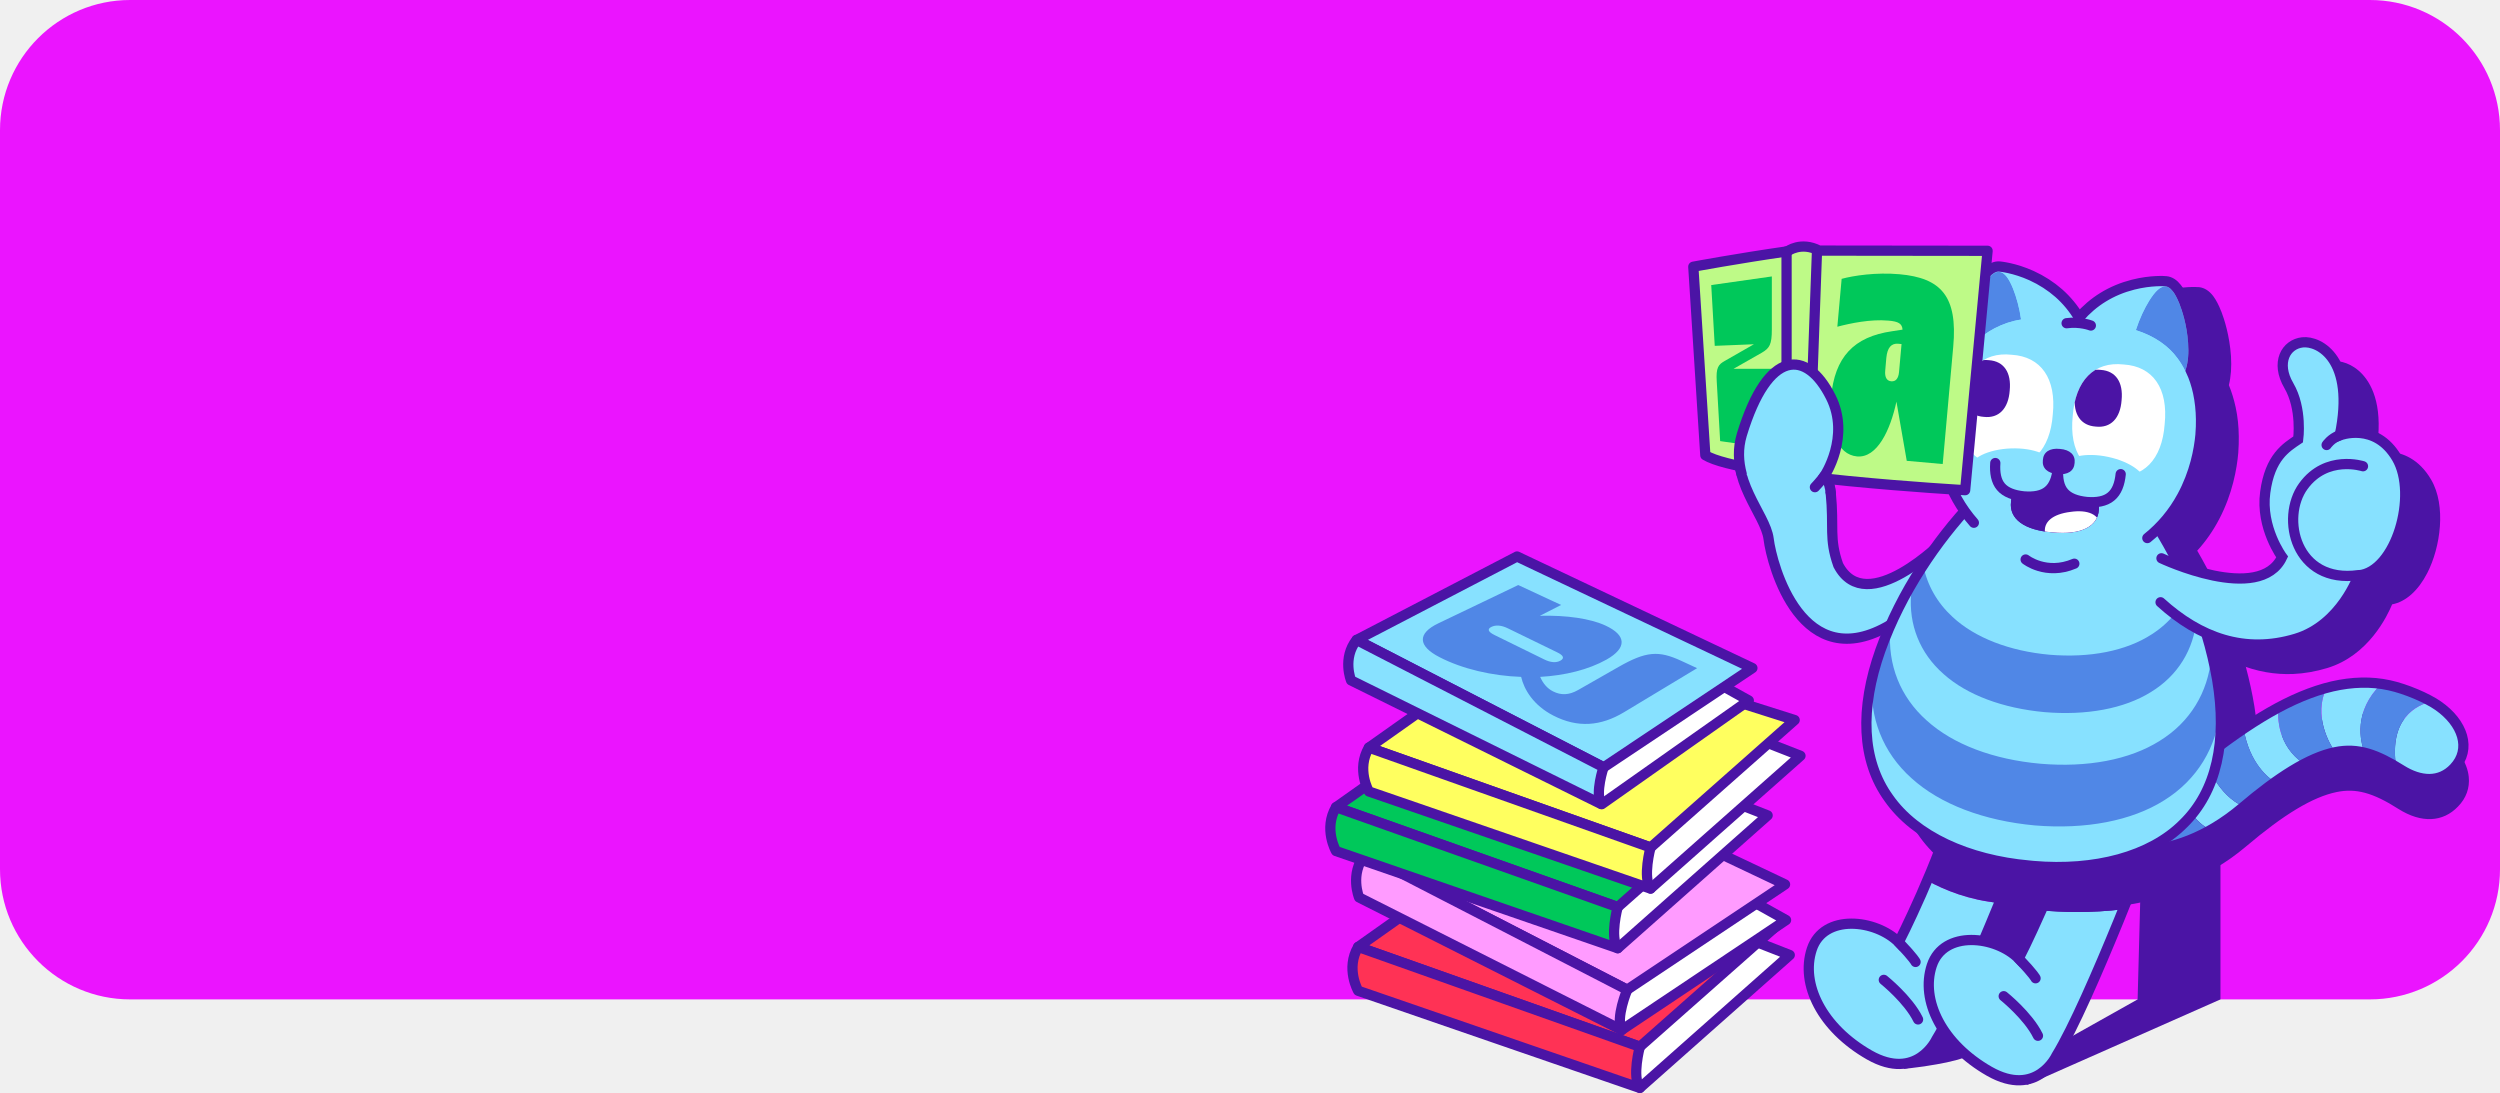
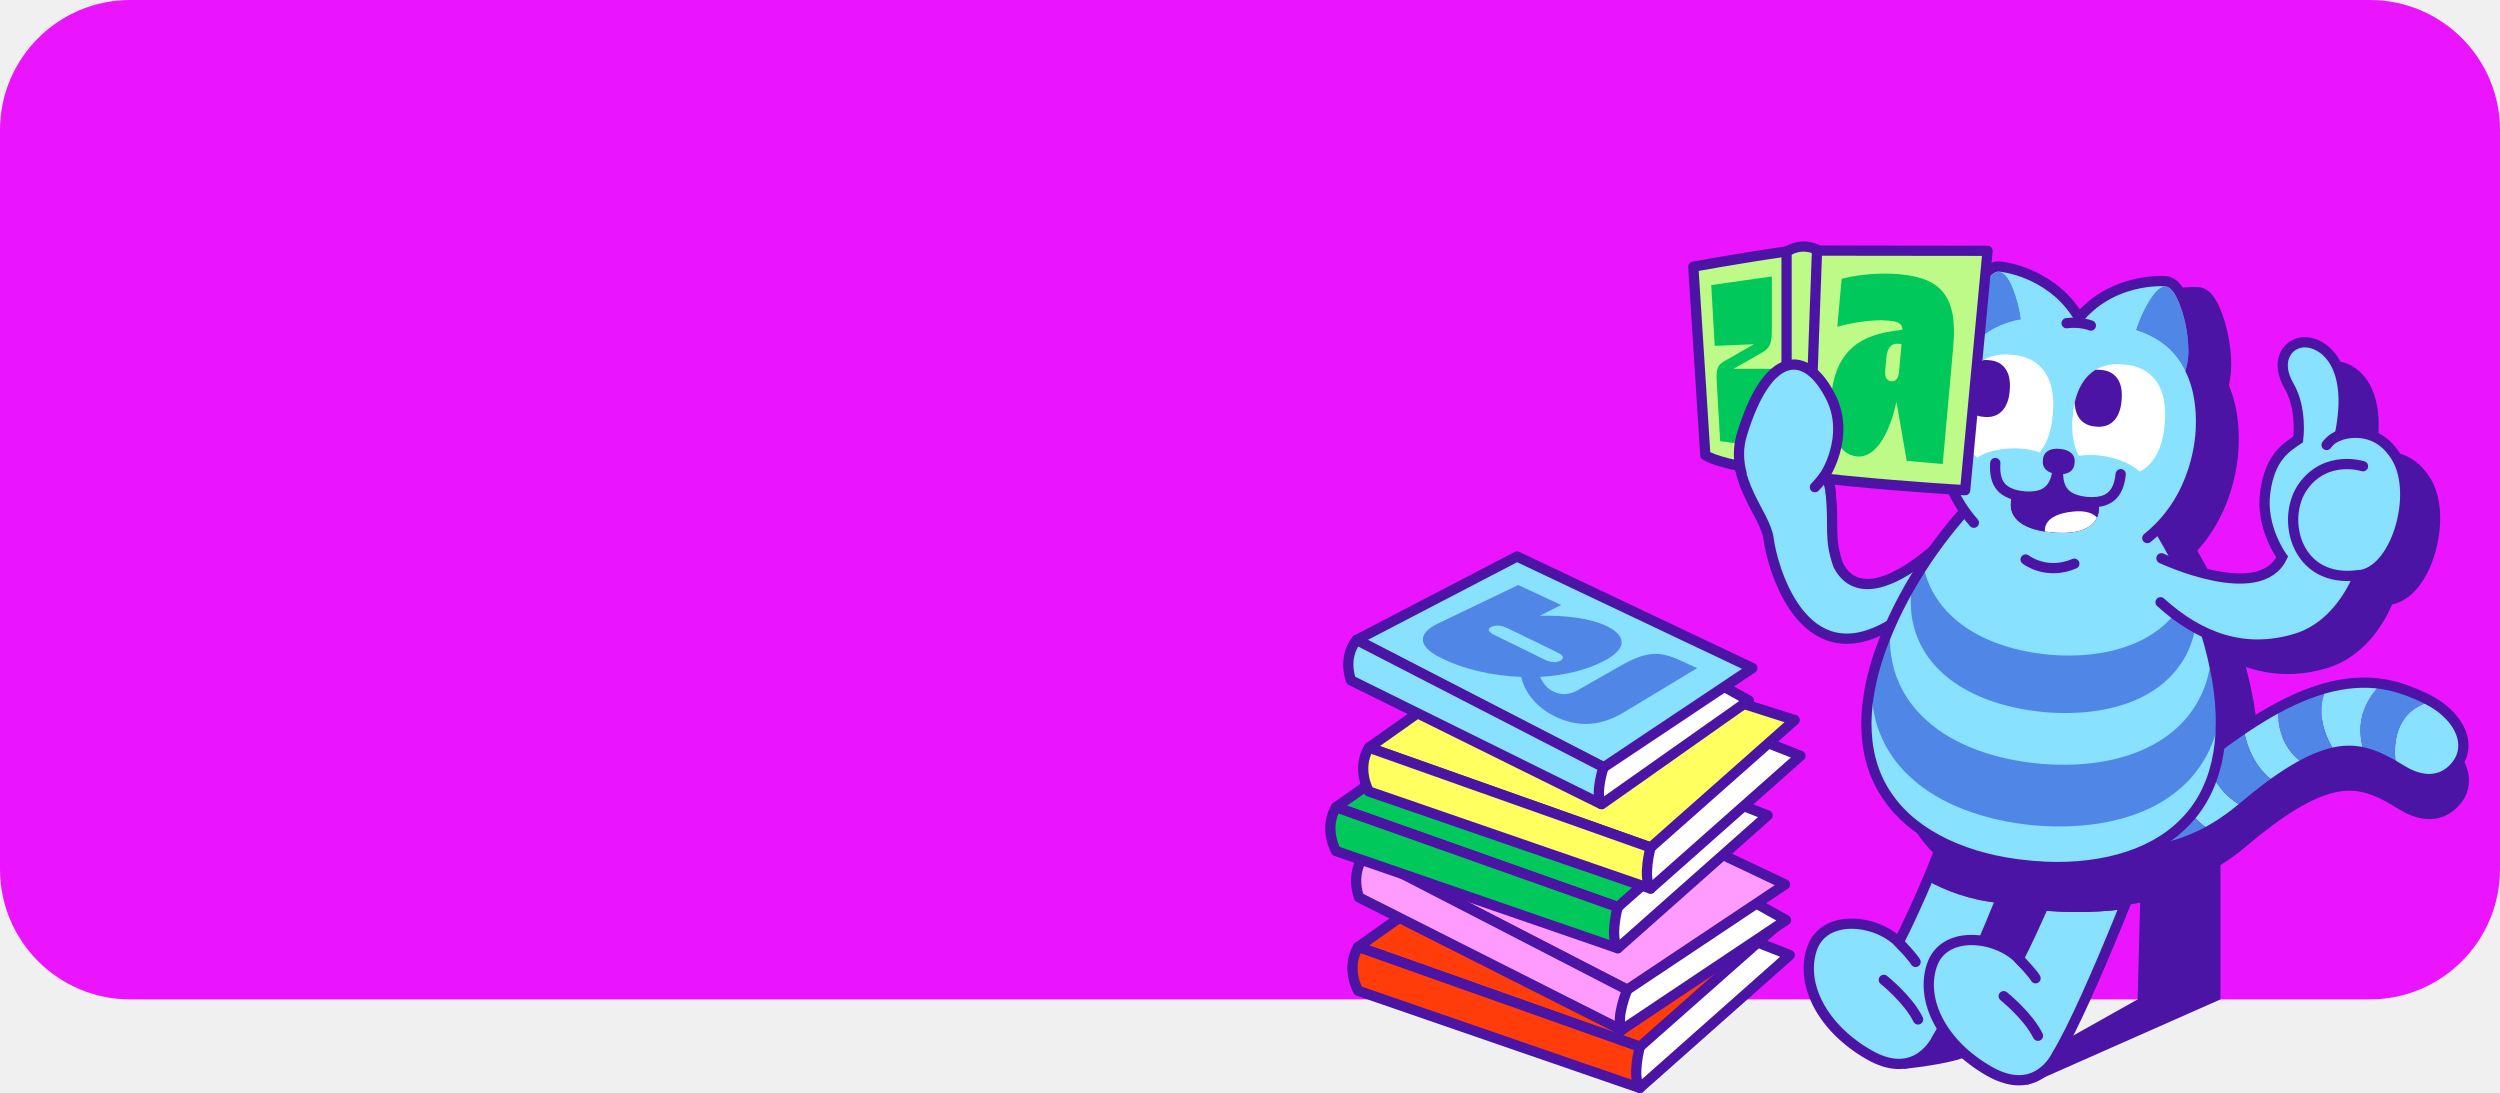
<svg xmlns="http://www.w3.org/2000/svg" xmlns:xlink="http://www.w3.org/1999/xlink" version="1.1" id="Layer_1" x="0px" y="0px" viewBox="0 0 2496 1091.2" style="enable-background:new 0 0 2496 1091.2;" xml:space="preserve">
  <style type="text/css">
	.st0{fill:#EB14FF;}
	.st1{fill:#87E1FF;stroke:#4B14A5;stroke-width:10.222;stroke-linecap:round;stroke-miterlimit:10;}
	.st2{fill:#4B14A5;}
	.st3{fill:#87E1FF;}
	.st4{fill:none;stroke:#4B14A5;stroke-width:10.222;stroke-linecap:round;stroke-miterlimit:10;}
	.st5{fill:#A3BDE5;stroke:#4B14A5;stroke-width:10.222;stroke-linecap:round;stroke-miterlimit:10;}
	.st6{fill:#5087E6;}
	.st7{fill:none;stroke:#4B14A5;stroke-width:10.222;stroke-linecap:round;stroke-linejoin:round;stroke-miterlimit:10;}
	.st8{fill:none;stroke:#4B14A5;stroke-width:10.222;stroke-linecap:round;stroke-miterlimit:10;}
	.st9{fill:none;stroke:#004F72;stroke-width:11.197;stroke-linecap:round;stroke-miterlimit:10;}
	.st10{fill:#4614A5;}
	.st11{clip-path:url(#SVGID_3_);fill:#FFFFFF;}
	.st12{fill:#FFFFFF;}
	.st13{clip-path:url(#SVGID_5_);fill:#4B14A5;}
	.st14{clip-path:url(#SVGID_7_);fill:#4B14A5;}
	.st15{fill:#87E1FF;stroke:#4B14A5;stroke-width:10.222;stroke-linecap:round;stroke-miterlimit:10;}
	.st16{fill:#87E1FF;stroke:#4B14A5;stroke-width:10.222;stroke-linecap:round;stroke-linejoin:round;stroke-miterlimit:10;}
	.st17{fill:#BEFA87;stroke:#4B14A5;stroke-width:10.222;stroke-linecap:round;stroke-linejoin:round;stroke-miterlimit:10;}
	.st18{fill:none;stroke:#4B14A5;stroke-width:10.222;stroke-linecap:round;stroke-linejoin:round;stroke-miterlimit:10;}
	.st19{fill:#00C85A;}
	.st20{fill:#FFFFFF;stroke:#4B14A5;stroke-width:10.222;stroke-linecap:round;stroke-linejoin:round;stroke-miterlimit:10;}
- 	.st21{fill:#FF3255;stroke:#4B14A5;stroke-width:10.222;stroke-linecap:round;stroke-linejoin:round;stroke-miterlimit:10;}
+ 	.st21{fill:#FF3C0A;stroke:#4B14A5;stroke-width:10.222;stroke-linecap:round;stroke-linejoin:round;stroke-miterlimit:10;}
	.st22{fill:#FF9BFF;stroke:#4B14A5;stroke-width:10.222;stroke-linecap:round;stroke-linejoin:round;stroke-miterlimit:10;}
	.st23{fill:#00C85A;stroke:#4B14A5;stroke-width:10.222;stroke-linecap:round;stroke-linejoin:round;stroke-miterlimit:10;}
	.st24{fill:#FFFF5F;stroke:#4B14A5;stroke-width:10.222;stroke-linecap:round;stroke-linejoin:round;stroke-miterlimit:10;}
	.st25{fill:#87E1FF;stroke:#4B14A5;stroke-width:10.222;stroke-linecap:round;stroke-linejoin:round;stroke-miterlimit:10;}
	.st26{fill:#87DCFF;stroke:#4B14A5;stroke-width:10.222;stroke-linecap:round;stroke-miterlimit:10;}
</style>
  <path class="st0" d="M2366,997.8H130c-71.8,0-130-58.2-130-130V130C0,58.2,58.2,0,130,0h2236c71.8,0,130,58.2,130,130v737.8  C2496,939.6,2437.8,997.8,2366,997.8z" />
  <g>
    <path class="st1" d="M1941.1,539.4c0,0-77.6,78.8-105.8,24.8c-9.5-27-4-37.1-7.5-72.2c-1.2-12.1-6.2-16.9-6.2-16.9   s26.2-39.1,6.2-78.8c-24.1-47.9-62.6-48.2-88.7,37.5c-13.8,45.2,23.6,79.1,26.7,104.3c3.2,26.1,33.1,138.6,121.9,85.5" />
    <path class="st2" d="M2250.8,705.3L2250.8,705.3c-8.4-51.6-29-107.5-57.1-155.5c8.5-9.3,15.9-19.9,22-31.6   c13.2-25.2,17.6-50,19-66.2v-0.2c0.4-5.6,0.6-11,0.5-16c-0.1-10.2-1.1-19.9-3.1-29.1c-1.7-7.9-4-15.4-6.8-22.2   c2.1-8.4,2.8-18.2,2.1-29.1c-1.4-20.3-6.6-36.5-9.6-44.3l-0.1-0.1c-2.5-6.5-5.1-11.4-7.9-15.2c-4.1-5.5-8.9-8.5-14.2-9.1h-0.4   c-2.1-0.2-16.3-1-34.3,3.8c-11.2,3-21.8,7.6-31.3,13.6c-7.6,4.8-14.5,10.6-20.6,17.2c-5-7.7-117.4-7.7-122,12.1   c-2.7,11.3-3.6,21.5-2.6,30.6c-6.4,10-11.5,21.5-15.1,34.3c-2.6,8.1-4.6,18.8-5.4,30.2l-0.1,0.6c-1.2,15.3-0.5,29.8,2.1,43.3   c3,17.7,8.6,34.2,16.6,49.1c1.7,3.2,3.5,6.3,5.4,9.3c-35.7,42.4-65.3,93.8-82.3,143.3c-21.8,63.9-18.6,118.7,9,158.5   c26.9,39.9,79.2,66.1,143.7,72.1c0.6,0.1,3.2,0.3,4,0.4c8.4,0.7,16.7,1.1,24.8,1.1c53.9,0,99.9-16.4,128.6-46.2   C2249.4,825.6,2261.7,772.1,2250.8,705.3z" />
    <path class="st2" d="M2427.2,478.8c-12.3-21-28.9-26.7-40.7-27.7c-5.4-0.5-10.3-0.1-14.1,0.5c7.4-43.5-3.1-66.1-13.5-77.6   c-10.3-11.3-22.7-14.3-30.9-13.4c-9.5,1.1-17.4,6.4-21.5,14.8c-5.2,10.3-3.8,23.5,3.8,36.4c10.4,17.6,9.4,40.7,8.8,48   c-12.1,8.2-28.4,19.7-33.1,55.2c-4.1,31,10.6,57.2,16.1,65.7c-3.5,6-8.9,10.2-16.1,12.8c-34,12.2-95.3-16.3-95.9-16.7   c-2.6-1.2-5.9-0.1-7.1,2.5c-1.2,2.6-0.1,5.9,2.5,7.1c0.3,0.1,1,0.4,2.1,1l-0.8,32.6c-1.5,0-3,0.5-4,1.8c-2,2.2-1.8,5.5,0.4,7.6   c33.7,30.6,69.5,45.1,106.5,43.5c11.2-0.5,22.4-2.5,33.7-5.9c41.3-12.4,60.1-52.1,64.9-63.6c13.6-2.6,26-13.6,35.1-31.3   C2436.6,546.4,2442.5,504.9,2427.2,478.8z" />
    <path class="st2" d="M2464.8,775.6c-1.5-14.7-11.4-29.3-27.4-40.4c-11.9-8.3-34-17.5-50.4-21.1c-18.4-4-38.4-3.6-59.1,1.2   c-19.9,4.7-41.6,13.6-64.4,26.7c-20.5,11.8-42.8,27.3-68.2,47.4c-38,30.2-78.2,37.4-119.3,21.4c-27.4-10.7-46.4-28-51.5-33   c-0.4-0.4-0.7-0.6-1.2-1c-2.2-1.3-5-0.8-6.6,1.2l-0.1,0.1c-14.7,10.1-29.6,19.7-44.4,28.4c-1.3,0.8-2.3,2.2-2.5,3.7   c-0.2,1.6,0.3,3.1,1.4,4.2l0.4,0.5c10.4,11,39,38.7,80.8,57.7c21.2,9.5,47.3,17.2,76.3,17.2c35,0,74.2-11.3,113.6-44.5   c38.1-32.3,66.9-49.6,90.6-54.5c19.3-4,36.2,0.5,61.9,16.9c22.7,14.3,44.3,13.4,59.4-2.5C2462.3,796.9,2465.9,786.6,2464.8,775.6z" />
    <g>
      <path class="st2" d="M2019.4,843.4l-118.7,223.8c0,0,41.8-4.2,59.9-11.2l63.7,27l192.6-85.2V791.2L2019.4,843.4z M2134.2,997.8    l-86,48.3l89.6-184.4L2134.2,997.8z" />
      <g>
        <path class="st3" d="M1895.9,940.8c-22.8-22.8-75.1-29-86.8,6.9c-11.5,34.9,10.2,78.7,57.5,105.6c47.3,27,66.9-15.5,66.9-15.5     c16.9-27.7,42.1-85.7,62.7-136.3c-30.1-2.8-54.5-12.8-71.8-22.3C1909.5,914.1,1895.9,940.8,1895.9,940.8z" />
        <path class="st2" d="M1953.7,797.2c-7.2,26.9-18.7,56.6-29.5,82c17.2,9.5,41.7,19.5,71.8,22.3c20.1-49.2,36-91.3,36-91.3     L1953.7,797.2z" />
      </g>
      <path class="st4" d="M2032,810.3c0,0-65.2,172.9-98.7,227.5c0,0-19.6,42.4-66.9,15.5c-47.3-27-69-70.7-57.5-105.6    c11.9-35.9,64-29.8,86.8-6.9c0,0,40.7-79.9,57.9-143.6L2032,810.3z" />
      <path class="st5" d="M1912.5,960.4c0,0-1.2-3.2-16.7-19.6" />
      <path class="st5" d="M1880.8,978.3c0,0,24.5,19.6,34.2,39.5" />
      <g>
        <path class="st3" d="M2038.2,908.9c-12.4,28.1-22.7,48.2-22.7,48.2c-22.8-22.8-75.1-29-86.8,6.9c-11.5,34.9,10.2,78.7,57.5,105.6     c47.3,27,66.9-15.5,66.9-15.5c16.9-27.7,42.1-85.7,62.7-136.3c1.4-3.3,2.7-6.7,4-10C2087,911.8,2058.1,910.8,2038.2,908.9z" />
        <path class="st2" d="M2073.5,813.6c-7.2,26.9-18.7,56.6-29.5,82c-1.9,4.6-3.9,9-5.8,13.3c19.8,1.8,48.8,2.9,81.7-1.1     c18.2-44.8,31.9-81.3,31.9-81.3L2073.5,813.6z" />
      </g>
      <path class="st4" d="M2151.8,826.6c0,0-65.2,172.9-98.7,227.5c0,0-19.6,42.4-66.9,15.5c-47.3-27-69-70.7-57.5-105.6    c11.9-35.9,64-29.8,86.8-6.9c0,0,40.7-79.9,57.9-143.6L2151.8,826.6z" />
      <path class="st5" d="M2032.3,976.7c0,0-1.2-3.2-16.7-19.6" />
      <path class="st5" d="M2000.5,994.6c0,0,24.5,19.6,34.2,39.5" />
    </g>
    <g>
      <g>
        <path class="st3" d="M2322.9,686.7c2-0.5,4-1.1,6-1.5c16.9-3.9,33.2-4.8,48.9-2.6c-28.4,27.7-21.3,57.4-17.1,68.7     c-9.5-2.3-18.9-2.5-29.1-0.4c-0.1,0-0.1,0-0.2,0C2326,743,2309.2,714.7,2322.9,686.7z" />
        <path class="st3" d="M2240,727.5c8.8-6,17.4-11.3,25.8-16.2c3-1.8,6-3.3,9-5c-0.9,9.2-1.2,38.4,25.6,56.3     c-9.2,4.8-18.9,11-29.1,18.2C2265.4,777.2,2245.8,762.6,2240,727.5z" />
        <path class="st3" d="M2427.7,700.3c2.5,1.4,4.7,2.7,6.5,4c24.6,17.1,34,43.5,16,62.3c-14.1,14.8-33.7,13.9-52.9,1.7     c-1.8-1.1-3.4-2.1-5.1-3.2C2385.3,717.2,2412.5,703.9,2427.7,700.3z" />
        <path class="st3" d="M2172.7,775.1c8.6-4.5,17.1-10,25.6-16.8c0.9-0.7,1.8-1.4,2.6-2c2.1,6.8,13.3,37.4,39.2,49.1     c-0.4,0.4-0.9,0.7-1.3,1.1c-10.5,8.9-21.1,16.2-31.5,22C2202.5,826.6,2181,815.6,2172.7,775.1z" />
        <path class="st3" d="M2070.4,779.1c-5.2,6.9-21.1,29.7-18.4,52.9c-46-21.4-74.4-52.8-77.5-56.1c15.4-9.1,30.7-19,46-29.6     c-0.1-0.1-0.1-0.1-0.2-0.2C2020.6,746.2,2040,766.3,2070.4,779.1z" />
        <path class="st3" d="M2109.6,788.8c8.5,0.6,17,0.3,25.6-1.1c0,6.4-0.2,40.9,20.2,59.7c-18,3.2-35.2,2.9-51.1,0.5     C2100.5,840.3,2094.6,820.3,2109.6,788.8z" />
      </g>
      <g>
        <path class="st6" d="M2377.7,682.6c2.7,0.4,5.4,0.9,8,1.4c13.6,3,30.5,9.7,42.1,16.2c-15.2,3.7-42.5,16.9-35.6,64.9     c-11.2-6.8-21.4-11.5-31.5-14C2356.4,740,2349.3,710.3,2377.7,682.6z" />
        <path class="st6" d="M2274.8,706.4c16.5-8.8,32.6-15.5,48-19.7c-13.7,27.9,3.2,56.3,8.5,64.2c-9.7,2-20,6.1-31,11.8     C2273.6,744.7,2273.9,715.7,2274.8,706.4z" />
        <path class="st6" d="M2200.8,756.3c13.4-10.5,26.5-20.2,39.2-28.8c5.9,35,25.5,49.7,31.3,53.3c-10,7.1-20.5,15.4-31.3,24.5     C2214.2,793.7,2202.9,763,2200.8,756.3z" />
        <path class="st6" d="M2135.1,787.8c12.6-2,25.2-6.2,37.6-12.6c8.3,40.5,29.9,51.5,34.4,53.5c-17.7,10-35.1,16-51.8,19     C2134.9,828.8,2135,794.2,2135.1,787.8z" />
        <path class="st6" d="M2070.4,779.1c1.1,0.4,2.3,1,3.4,1.4c11.9,4.7,23.8,7.4,35.7,8.3c-15,31.5-9,51.5-5.4,59.2     c-18.8-2.8-35.7-8.6-50-15c-0.7-0.4-1.4-0.6-2.1-1C2049.3,808.8,2065.3,786.1,2070.4,779.1z" />
      </g>
      <g>
        <g>
          <path class="st7" d="M1974.5,776c3.2,3.3,32.4,35.6,79.6,57.1c44.2,19.8,113.3,33.5,184.5-26.5c35.7-30.3,66.6-50.2,92.9-55.6      c22.6-4.7,41.5,2.3,65.7,17.5c19.3,12.2,38.8,13.2,52.9-1.7c18-19,8.7-45.2-16-62.3c-10.7-7.5-32-16.7-48.6-20.3      c-18.1-4-37.1-3.4-56.9,1.1c-20.1,4.7-41.2,13.6-63,26.2c-21.2,12.2-44,28.3-67.6,47c-40.3,32-82.6,38.5-124.3,22.2      c-32.3-12.6-53.2-34.2-53.5-34.3c0.1,0.1,0.1,0.1,0.2,0.2C2005.3,756.9,1989.9,766.9,1974.5,776z" />
        </g>
      </g>
    </g>
    <g>
      <g>
        <path class="st3" d="M2213.6,678.4c-10.4-60.9-37-118.5-64.3-160c-27.3-40.6-54.3-65.9-85.2-68.6c-30.9-2.6-61.8,17.6-95.7,52.9     c-34.1,36.2-70.2,88.2-91,146.5c-20.7,58.4-18.9,110.1,8.4,147.8c26.5,37.8,78.7,61.7,140.2,67.2c0.6,0.1,3.2,0.3,4,0.4     c61.6,5.3,117-9.3,149.7-42C2213.2,790.1,2223.9,739.5,2213.6,678.4z" />
        <g>
          <path class="st6" d="M1908.5,777c28.5,25.9,72.2,42.4,123,47.1c50.9,4.2,96.7-4.5,129.3-25.1c32.8-20.5,52.4-52.8,56-91.1      c0-0.3,0-0.5,0.1-0.8c-0.5-9.2-1.7-18.8-3.3-28.6c-1.6-9-3.4-18-5.6-26.9c-0.1,1.6-0.2,3.2-0.3,4.8      c-3.2,35.1-21.3,64.7-51.5,83.3c-30,18.9-72.3,26.8-119.1,22.8c-46.9-4.2-87.1-19.3-113.4-43.1c-26.6-23.6-39.2-55.8-36.4-91      c0.2-1.7,0.4-3.2,0.5-4.8c-3.7,8.3-7.1,16.9-10.2,25.5c-3.3,9.4-6.1,18.6-8.3,27.7c0,0.3-0.1,0.5-0.1,0.8      C1866,716,1879.7,751.3,1908.5,777z" />
          <path class="st6" d="M1940.5,673c23.4,20.9,59.2,34.2,100.9,38c41.7,3.5,79.3-3.4,106-20c26.9-16.4,42.9-42.4,45.7-73.4      c0.3-3.5,0.4-7.6,0.4-11.9c-2.4-6.2-4.8-12.3-7.4-18.3c-7.3,18.8-20.1,34.6-37.8,45.9c-25.7,16.7-61.8,23.7-101.9,20.4      c-40-3.6-74.5-16.9-96.9-37.7c-15.5-14.2-25.5-32-29.4-51.8c-3.5,5.4-7,11.1-10.4,16.8c-0.7,4.2-1.3,8.3-1.6,11.9      C1905.5,623.7,1916.8,652.2,1940.5,673z" />
        </g>
        <path class="st4" d="M2213.6,678.4c-10.4-60.9-37-118.5-64.3-160c-27.3-40.6-54.3-65.9-85.2-68.6c-30.9-2.6-61.8,17.6-95.7,52.9     c-34.1,36.2-70.2,88.2-91,146.5c-20.7,58.4-18.9,110.1,8.4,147.8c26.5,37.8,78.7,61.7,140.2,67.2c0.6,0.1,3.2,0.3,4,0.4     c61.6,5.3,117-9.3,149.7-42C2213.2,790.1,2223.9,739.5,2213.6,678.4z" />
      </g>
      <g>
        <path class="st3" d="M2197,433.7c0.4-5.2,0.6-10.2,0.5-14.9c-0.1-9.4-1.1-18.4-2.9-26.9c-1.7-7.8-4.1-15.3-7.3-22     c2.4-7.9,3.2-17.3,2.4-28c-1.3-18.8-6.3-33.7-9.2-41l0,0l0,0c-2.4-5.8-4.7-10.2-7.2-13.3c-3.2-4.1-6.8-6.4-10.8-6.8l0,0l0,0l0,0     c-0.6-0.1-14.7-1.2-32.8,3.4c-10.7,2.7-20.8,6.9-29.9,12.5c-9,5.5-17.1,12.5-24.1,20.5c-5.4-9.2-12.2-17.4-20.2-24.5     c-8-7-17.1-12.9-27.2-17.5c-17.2-7.8-31.2-9-31.8-9.1l0,0l0,0c-4-0.4-7.9,1.3-11.9,4.8c-3,2.7-6.1,6.6-9.4,11.9l0,0l0,0     c-4,6.6-11.6,20.5-16.2,38.7c-2.7,11-3.5,20.9-2.3,29.4c-6.7,9.5-11.9,20.6-15.5,33.2c-2.5,7.4-4.4,17.2-5.3,27.8     c0,0.1,0,0.1,0,0.2c0,0.1,0,0.3,0,0.4l0,0l0,0c-1.1,14.2-0.4,27.7,2,40.2c2.9,16.4,8.3,31.8,16.1,45.7     c9.1,16.3,21.6,30.6,37,42.2c27.4,20.8,46.2,24,63,25.5h0.2c16.8,1.5,35.7,1.6,66.2-14.1c25.1-12.9,44.6-32,58-56.7     C2191.3,471.9,2195.6,448.9,2197,433.7l-0.1-0.2L2197,433.7L2197,433.7L2197,433.7L2197,433.7z" />
        <path class="st6" d="M2184.6,342.3c-1.1-15.2-4.8-29.3-8.9-39.4c-4.1-10.2-8.5-16.4-13.7-16.9l0,0c-5.1-0.4-10.5,4.9-16.4,14.3     c-4.7,7.6-9.6,17.8-13.3,29.3c9.1,2.9,17.5,6.8,24.8,11.9c6.4,4.5,12.1,9.7,16.8,16.2c2.9,4,5.5,8.2,7.7,12.7     C2184.5,362.7,2185.4,353.1,2184.6,342.3z" />
        <path class="st6" d="M2009.8,288.3c-4.1-10.2-8.5-16.4-13.7-16.9l0,0c-5.1-0.4-10.5,4.9-16.4,14.3c-5.7,9.3-11.9,22.6-15.5,37.3     c-2.7,11-3.4,21.1-1.8,29.4c2.9-3.9,6.1-7.5,9.5-10.6c5.8-5.5,12.3-10.2,19.4-14c8.2-4.2,17-7.3,26.5-8.8     C2016.2,307.3,2013.1,296.6,2009.8,288.3z" />
        <path class="st3" d="M2191.8,433.4c0.4-5.3,0.6-10.1,0.5-14.4c-0.2-18.1-3.8-34.7-10.5-48.6c-2.2-4.6-4.8-8.8-7.7-12.7     c-4.7-6.4-10.4-11.8-16.8-16.2c-7.4-5.1-15.7-9-24.8-11.9c3.7-11.5,8.6-21.7,13.3-29.3c5.8-9.3,11.2-14.8,16.4-14.3     c0,0-54-4.7-87.1,40.7c-24.8-50.6-78.8-55.3-78.8-55.3c5.1,0.4,9.6,6.7,13.7,16.9c3.2,8.2,6.3,19,7.9,30.7     c-9.5,1.5-18.4,4.5-26.5,8.8c-7.1,3.7-13.7,8.4-19.4,14c-3.4,3.2-6.6,6.8-9.5,10.6c-7,9.5-12.4,20.8-16.1,33.5     c-2.1,6.1-4.1,15.4-5,26.8c0,0.2,0,0.4-0.1,0.6c-1.1,13.7-0.4,26.8,1.9,38.8c5.1,28.8,19.1,60.6,51,84.7     c26.3,19.9,44,23,60.3,24.4s34.3,1.6,63.7-13.5C2172.1,519.9,2188.9,468,2191.8,433.4L2191.8,433.4L2191.8,433.4z" />
        <g>
          <path class="st8" d="M2143.9,537.2c14.1-11.3,25.8-25.2,34.7-41.6c12.7-23.4,17-46.4,18.4-61.7v-0.1l0,0l0,0v-0.1l0,0      c0.4-5.2,0.6-10.2,0.5-14.9c-0.1-9.4-1.1-18.4-2.9-26.9c-1.7-7.8-4.1-15.3-7.3-22c2.4-7.9,3.2-17.3,2.4-28      c-1.3-18.8-6.3-33.7-9.2-41l0,0l0,0c-2.4-5.8-4.7-10.2-7.2-13.3c-3.2-4.1-6.8-6.4-10.8-6.8l0,0l0,0l0,0      c-0.6-0.1-14.7-1.2-32.8,3.4c-10.7,2.7-20.8,6.9-29.9,12.5c-9,5.5-17.1,12.5-24.1,20.5c-5.4-9.2-12.2-17.4-20.2-24.5      c-8-7-17.1-12.9-27.2-17.5c-17.2-7.8-31.2-9-31.8-9.1l0,0l0,0c-4-0.4-7.9,1.3-11.9,4.8c-3,2.7-6.1,6.6-9.4,11.9l0,0l0,0      c-4,6.6-11.6,20.5-16.2,38.7c-2.7,11-3.5,20.9-2.3,29.4c-6.7,9.5-11.9,20.6-15.5,33.2c-2.5,7.4-4.4,17.2-5.3,27.8      c0,0.1,0,0.1,0,0.2c0,0.1,0,0.3,0,0.4l0,0l0,0c-1.1,14.2-0.4,27.7,2,40.2c2.9,16.4,8.3,31.8,16.1,45.7      c4.7,8.4,10.3,16.2,16.7,23.5" />
          <path class="st9" d="M1970.8,522.1" />
          <path class="st9" d="M2143.9,537.2" />
        </g>
        <path class="st8" d="M2087.5,325c0,0-10.6-4.2-24.2-2.3" />
      </g>
      <g>
        <g>
          <g>
            <path class="st10" d="M2049.3,531.5c28,2.8,45.3-5.7,46.2-22.7c2-16.9-13.4-28.4-41.5-30.5c-28-2.8-45.3,5.7-46.2,22.7       C2005.7,518.1,2021.1,529.4,2049.3,531.5z" />
            <g>
              <g>
                <path id="SVGID_1_" class="st2" d="M2049.3,531.5c28,2.8,45.3-5.7,46.2-22.7c2-16.9-13.4-28.4-41.5-30.5         c-28-2.8-45.3,5.7-46.2,22.7C2005.7,518.1,2021.1,529.4,2049.3,531.5z" />
              </g>
              <g>
                <g>
                  <defs>
                    <path id="SVGID_2_" d="M2049.3,531.5c28,2.8,45.3-5.7,46.2-22.7c2-16.9-13.4-28.4-41.5-30.5c-28-2.8-45.3,5.7-46.2,22.7           C2005.7,518.1,2021.1,529.4,2049.3,531.5z" />
                  </defs>
                  <clipPath id="SVGID_3_">
                    <use xlink:href="#SVGID_2_" style="overflow:visible;" />
                  </clipPath>
                  <path class="st11" d="M2071.8,546.1c17.7-2.2,27.1-10.1,25.2-21.2c-1.1-11.2-12.4-16.4-30-13.8          c-17.7,2.2-27.1,10.1-25.2,21.2C2043,543.5,2054.2,548.6,2071.8,546.1z" />
                </g>
              </g>
            </g>
          </g>
          <g>
            <g>
              <path class="st12" d="M2069.4,415.5c-3.7,35.6,11.6,57.8,41,59.6c29.3,3.2,48.2-16,50.8-51.6c3.7-35.6-11.6-57.8-41-59.6        C2090.8,360.6,2071.9,379.9,2069.4,415.5z" />
              <g>
                <g>
                  <g>
                    <defs>
                      <path id="SVGID_4_" d="M2069.4,415.5c-3.7,35.6,11.6,57.8,41,59.6c29.3,3.2,48.2-16,50.8-51.6c3.7-35.6-11.6-57.8-41-59.6            C2090.8,360.6,2071.9,379.9,2069.4,415.5z" />
                    </defs>
                    <clipPath id="SVGID_5_">
                      <use xlink:href="#SVGID_4_" style="overflow:visible;" />
                    </clipPath>
                    <path class="st13" d="M2071.6,395.6c-1.8,18.1,5.9,29.3,20.8,30.3c14.9,1.7,24.5-8.2,25.8-26.3           c1.8-18.1-5.9-29.3-20.8-30.3C2082.5,367.7,2072.8,377.4,2071.6,395.6z" />
                  </g>
                </g>
              </g>
            </g>
            <g>
              <path class="st12" d="M1957.7,405.8c-3.7,35.6,11.6,57.8,41,59.6c29.3,3.2,48.2-16,50.8-51.6c3.7-35.6-11.6-57.8-41-59.6        C1979.1,350.9,1960.2,370.1,1957.7,405.8z" />
              <g>
                <g>
                  <g>
                    <defs>
                      <path id="SVGID_6_" d="M1957.7,405.8c-3.7,35.6,11.6,57.8,41,59.6c29.3,3.2,48.2-16,50.8-51.6c3.7-35.6-11.6-57.8-41-59.6            C1979.1,350.9,1960.2,370.1,1957.7,405.8z" />
                    </defs>
                    <clipPath id="SVGID_7_">
                      <use xlink:href="#SVGID_6_" style="overflow:visible;" />
                    </clipPath>
                    <path class="st14" d="M1959.9,385.9c-1.8,18.1,5.9,29.3,20.8,30.3c14.9,1.7,24.5-8.2,25.8-26.3           c1.8-18.1-5.9-29.3-20.8-30.3C1970.8,357.9,1961.1,367.8,1959.9,385.9z" />
                  </g>
                </g>
              </g>
            </g>
          </g>
          <g>
            <ellipse transform="matrix(0.9993 -3.679456e-02 3.679456e-02 0.9993 -15.8028 74.2127)" class="st3" cx="2008.4" cy="466.4" rx="41.4" ry="18.7" />
            <ellipse transform="matrix(0.2088 -0.978 0.978 0.2088 1198.189 2430.068)" class="st3" cx="2100.9" cy="474.5" rx="18.7" ry="41.4" />
          </g>
          <g>
            <g>
              <path class="st15" d="M2054.9,467.9c-0.7,9.7,0.8,18.1,5.6,23.7c4.8,5.7,13,8.6,22.9,9.6c10,0.8,18.5-0.6,24.2-5.4        c5.8-4.7,8.7-12.6,9.7-22.4" />
              <path class="st15" d="M1992.1,462.3c-0.7,9.7,0.8,18.1,5.6,23.7c4.8,5.7,13,8.6,22.9,9.6c10,0.8,18.5-0.6,24.2-5.4        c5.8-4.7,8.7-12.6,9.7-22.4" />
            </g>
          </g>
          <path class="st2" d="M2056.6,448.2c-10.1-1.1-16.5,3.1-17,11.1c-1,8,4.6,13.3,14.7,14c10.1,1.1,16.5-3.1,17-11.1      C2072.2,454.3,2066.8,449,2056.6,448.2z" />
        </g>
        <path class="st4" d="M2022.4,558.6c0,0,20.4,16.2,48.6,4.2" />
      </g>
    </g>
    <g>
      <path class="st1" d="M2158,557.4c0,0,98.1,46.3,120.5-1.3c0,0-21.7-29.3-16.9-64.5c4.7-35.2,20.9-44.8,32.9-52.9    c0,0,4.2-30.6-9.3-53.7c-13.5-23.1-2.9-41.4,13.7-43.2c16.6-1.8,52.9,17,37.1,92.9c0,0,35.5-14,57,22.7    c21.5,36.8-0.9,113.8-38.2,117c0,0-17.2,49.6-62.6,63.3c-51.1,15.4-95.9-0.8-135.1-36.4" />
      <path class="st16" d="M2359.2,465.5c0,0-36.4-11.9-59.5,19.8c-23.2,31.7-7.8,97.8,55.1,88.9" />
      <path class="st7" d="M2322.9,444.3c0,0,4.2-6.5,13-9.8" />
    </g>
    <path class="st17" d="M1784.7,250.9c0,0,13.3-10.2,31.5-0.7l168.2,0.2l-22.4,239c0,0-222.9-12.6-259.4-34.9l-12-188.2   C1690.6,266.3,1734.5,258.1,1784.7,250.9z" />
    <polyline class="st18" points="1783.7,251 1783.7,464.7 1806.2,467.6 1814.1,250.3  " />
    <g>
      <path class="st19" d="M1828.1,396.8c3.6-40.3,22.7-60.6,61-66.1l10.4-1.6c-0.4-5.9-4-8.2-14.2-9c-17.6-1.6-38.1,2.7-50.9,6.1    l4.3-47.8c11.7-3.2,34.3-6.7,57.8-4.6c41.4,3.7,58.2,22,53.6,72.4l-10.5,117.1l-35.9-3.2l-10.3-59.1    c-6.1,28.4-19.2,56.5-39.4,54.7C1834.4,453.8,1825.2,429.3,1828.1,396.8z M1888.2,380.7c4.4,0.4,7.2-2.7,7.8-9.3l2.5-27.9    l-3.3-0.3c-6.9-0.6-10.9,3.8-11.9,14.2l-1.1,12.7C1881.6,376.7,1883.8,380.3,1888.2,380.7z" />
    </g>
    <g>
      <g>
        <path class="st19" d="M1722.8,359.9l28.3-16.2l-39.1,1.6l-3.5-60.7l60.5-8.6v53c0,14.9-2.2,18.6-10.1,23.2l-28.1,16h38.2v79.6     l-51.6-7.4l-3.4-59.5C1713.2,367.3,1715.2,363.9,1722.8,359.9z" />
      </g>
    </g>
    <g>
      <g>
        <g>
          <polyline class="st20" points="1637.3,1086.1 1786.9,953.5 1709.2,923.1 1579.6,1032.5 1637.3,1086.1     " />
          <g>
            <polygon class="st21" points="1356,945.4 1637.3,1045 1781.1,917.9 1514.5,833.3      " />
            <path class="st21" d="M1356,989.2c0,0-12.8-22.2,0-43.8l281.2,99.7c0,0-8.1,30,0,41.1L1356,989.2z" />
          </g>
        </g>
        <g>
          <polyline class="st20" points="1619.1,1028.3 1783.2,918.6 1711.2,878.5 1569.8,968.3 1619.1,1028.3     " />
          <g>
            <polygon class="st22" points="1362.8,853.2 1624.6,988.1 1782.2,883 1532.8,764.7      " />
            <path class="st22" d="M1356.9,896c0,0-9.6-23.4,5.9-42.8l261.8,135c0,0-11.9,28.4-5.4,40.2L1356.9,896z" />
          </g>
        </g>
        <g>
          <polyline class="st20" points="1615.2,946.7 1764.8,814.1 1687.1,783.7 1557.5,893.1 1615.2,946.7     " />
          <g>
            <polygon class="st23" points="1333.9,805.9 1615.2,905.6 1759,778.4 1492.4,693.9      " />
            <path class="st23" d="M1333.9,849.7c0,0-12.8-22.2,0-43.8l281.2,99.7c0,0-8.1,30,0,41.1L1333.9,849.7z" />
          </g>
        </g>
        <g>
          <polyline class="st20" points="1648,887.1 1797.6,754.6 1719.9,724.2 1590.2,833.6 1648,887.1     " />
          <g>
            <polygon class="st24" points="1366.7,746.4 1648,846.1 1791.8,718.9 1525.2,634.4      " />
            <path class="st24" d="M1366.7,790.2c0,0-12.8-22.2,0-43.8l281.2,99.7c0,0-8.1,30,0,41.1L1366.7,790.2z" />
          </g>
        </g>
        <g>
          <polyline class="st20" points="1599.2,802.9 1746,699.4 1678.2,661.7 1545,746.2 1599.2,802.9     " />
          <g>
            <polygon class="st25" points="1354.5,638.9 1601.1,766.1 1749.6,667 1514.6,555.6      " />
            <path class="st25" d="M1348.9,679.3c0,0-9-22,5.5-40.4l246.6,127.1c0,0-8.6,25.5-2.5,36.7L1348.9,679.3z" />
          </g>
        </g>
      </g>
      <g>
        <path class="st6" d="M1537.7,675.8c2.7,6.3,6.9,11.5,12.9,14.5c7.9,4,15.9,3.8,25-1.4l40.3-23c27.3-15.6,39.9-16.7,62.7-6.1     l15.8,7.3l-73,44c-23.1,13.9-46.2,15.9-70.6,3.3c-19.8-10.2-29.1-25.8-32.1-38.6c-29-1-58.7-7.9-81.5-19.7     c-21.7-11.1-22.3-23.7-1.1-33.8l79.7-38.2l42.8,19.9l-21.2,10.8c26.7-0.7,50.4,2.8,65.4,9.7c21.2,9.8,21.7,22.4,1.2,34     C1586,668.6,1562.5,674.4,1537.7,675.8z M1557.9,659.6c4.2-2.3,3.3-5.2-3.2-8.3l-49.3-24c-6.5-3.2-12.2-3.5-16.4-1.4     c-4.3,2.1-3.4,4.9,3.1,8.1l49.5,24.3C1548.1,661.6,1553.8,661.9,1557.9,659.6z" />
      </g>
    </g>
    <path class="st1" d="M1827.8,492c-1.2-12.1-6.2-16.9-6.2-16.9s26.2-39.1,6.2-78.8c-24.1-47.9-62.6-48.2-88.7,37.5   c-4.3,14.3-3.4,27.4-0.2,39.5" />
    <path class="st26" d="M1812,486.4c0,0,5.8-6.1,9.6-11.3" />
  </g>
</svg>
